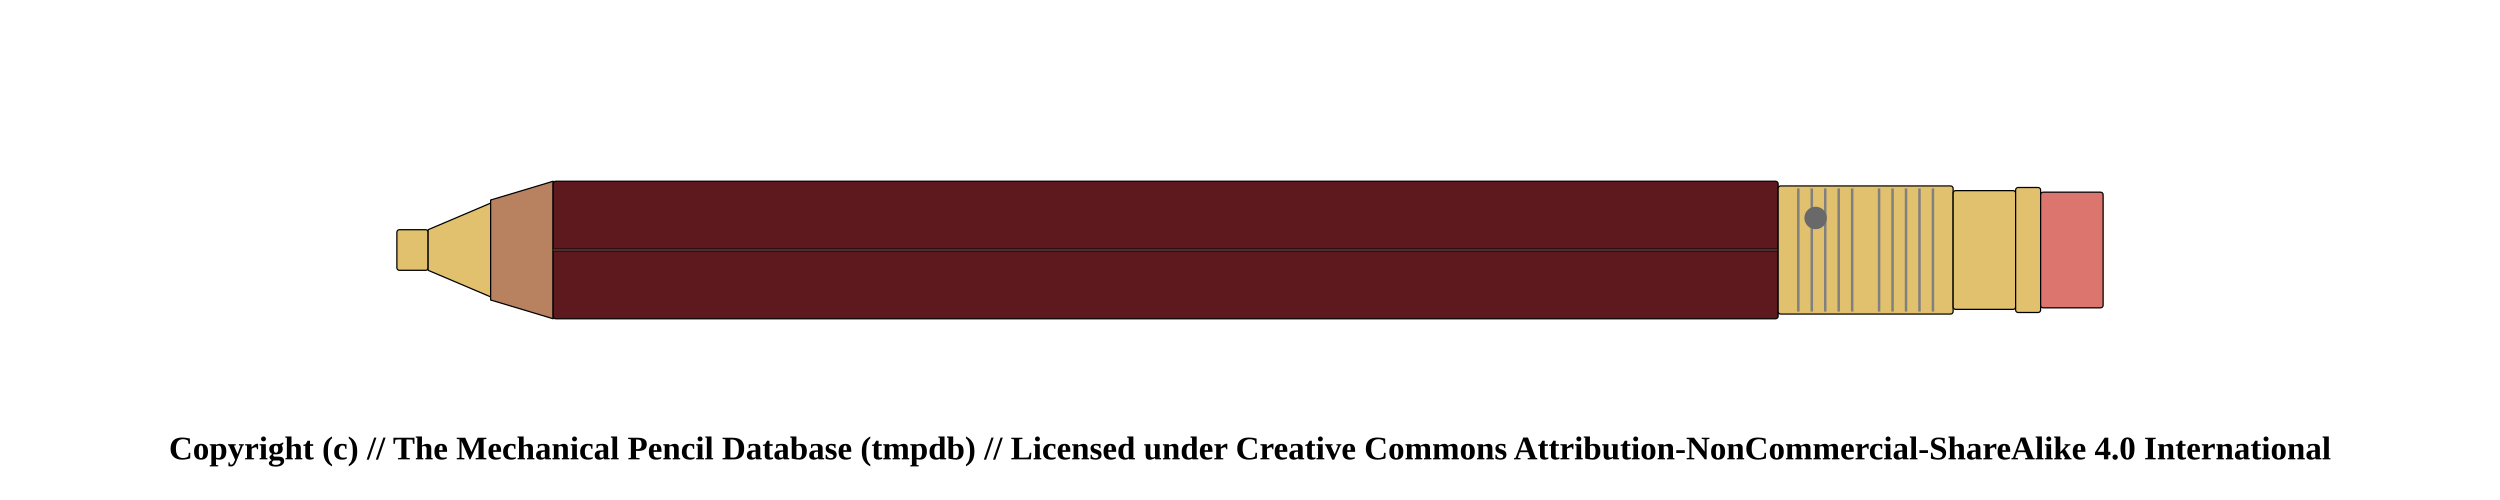
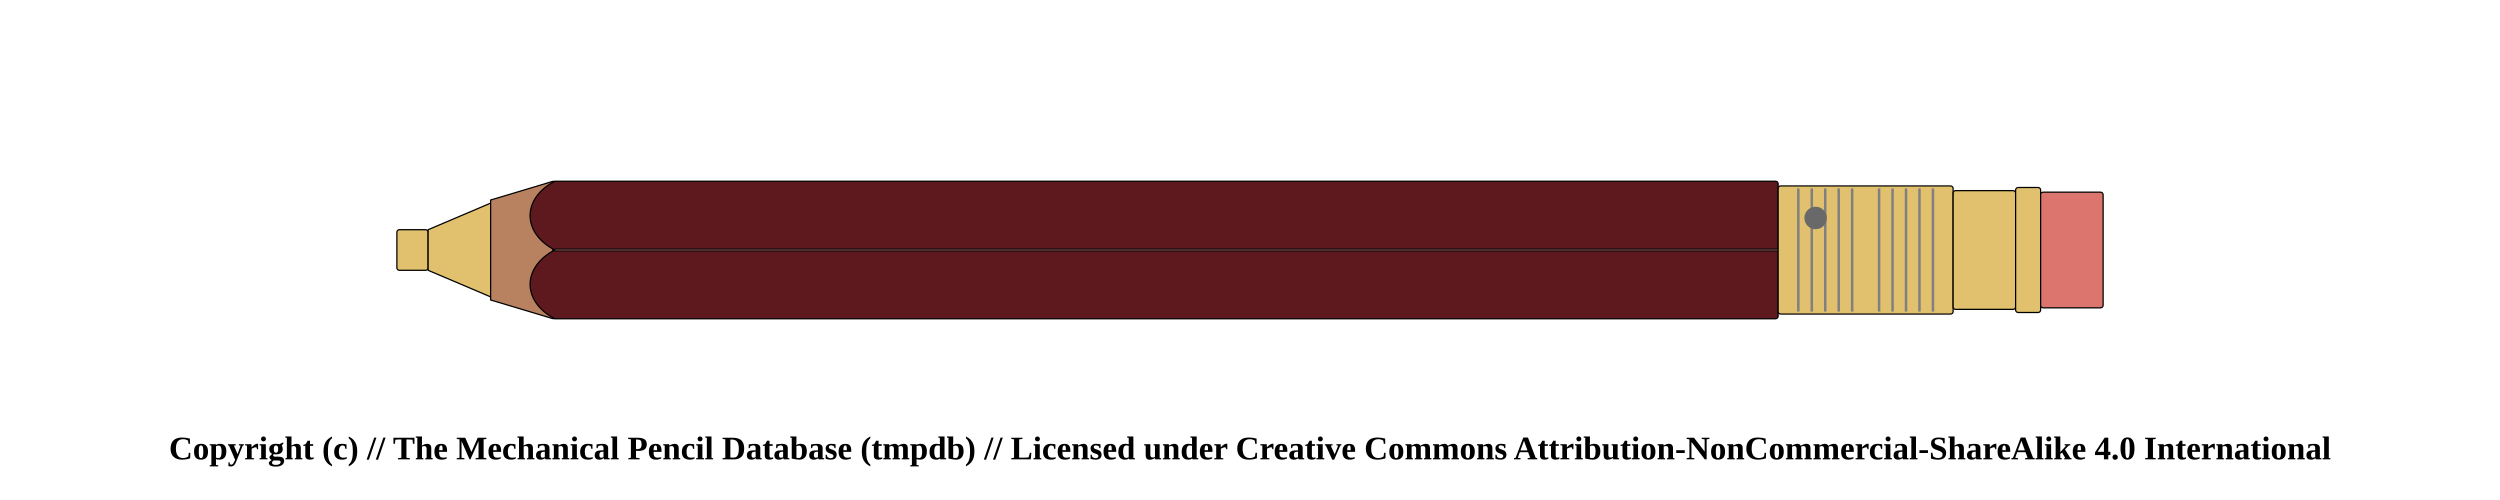
<svg xmlns="http://www.w3.org/2000/svg" width="1000" height="200">
  <pattern id="diagonalHatch" patternUnits="userSpaceOnUse" width="8" height="8">
    <rect width="6" height="6" fill="none" />
    <path stroke="dimgray" stroke-linecap="round" stroke-width="1" d="M 4,4 L 8,8" />
    <path stroke="dimgray" stroke-linecap="round" stroke-width="1" d="M 4,4 L 0,8" />
    <path stroke="gray" stroke-linecap="round" stroke-width="1" d="M 4,4 L 8,0" />
    <path stroke="gray" stroke-linecap="round" stroke-width="1" d="M 4,4 L 0,0" />
  </pattern>
  <rect x="158.75" y="91.875" width="12.5" height="16.25" rx="1" ry="1" stroke-width="0.5" stroke="black" fill="#E1C16E" />
  <path d="M171.25 91.875 L196.25 81.25 L196.25 118.75 L171.25 108.125 Z" stroke-width="0.5" stroke="black" stroke-linejoin="round" fill="#E1C16E" />
  <path d="M196.25 80 L221.25 72.5 L221.25 127.5 L196.25 120 Z" stroke-width="0.5" stroke="black" stroke-linejoin="round" fill="#b88160" />
  <rect x="221.25" y="72.5" width="490" height="55" rx="1" ry="1" stroke-width="0.5" stroke="black" fill="#5d191d" />
  <line x1="221.25" y1="100" x2="711.25" y2="100" stroke-width="1.5" stroke="black" fill="none" stroke-opacity="0.5" />
  <line x1="221.25" y1="100" x2="711.25" y2="100" stroke-width="0.5" stroke="gray" fill="none" stroke-opacity="0.5" />
  <rect x="711.25" y="74.375" width="70" height="51.25" rx="1" ry="1" stroke-width="0.5" stroke="black" fill="#E1C16E" />
  <line x1="719.327" y1="75.375" x2="719.327" y2="124.625" stroke-width="1" stroke="gray" />
  <line x1="724.712" y1="75.375" x2="724.712" y2="124.625" stroke-width="1" stroke="gray" />
  <line x1="730.096" y1="75.375" x2="730.096" y2="124.625" stroke-width="1" stroke="gray" />
  <line x1="735.481" y1="75.375" x2="735.481" y2="124.625" stroke-width="1" stroke="gray" />
  <line x1="740.865" y1="75.375" x2="740.865" y2="124.625" stroke-width="1" stroke="gray" />
  <line x1="751.635" y1="75.375" x2="751.635" y2="124.625" stroke-width="1" stroke="gray" />
  <line x1="757.019" y1="75.375" x2="757.019" y2="124.625" stroke-width="1" stroke="gray" />
  <line x1="762.404" y1="75.375" x2="762.404" y2="124.625" stroke-width="1" stroke="gray" />
  <line x1="767.788" y1="75.375" x2="767.788" y2="124.625" stroke-width="1" stroke="gray" />
  <line x1="773.173" y1="75.375" x2="773.173" y2="124.625" stroke-width="1" stroke="gray" />
  <circle r="4" cx="726.25" cy="87.188" stroke="dimgray" stroke-width="1" fill="dimGray" />
  <rect x="781.25" y="76.25" width="25" height="47.5" rx="1" ry="1" stroke-width="0.5" stroke="black" fill="#E1C16E" />
  <rect x="806.25" y="75" width="10" height="50" rx="1" ry="1" stroke-width="0.5" stroke="black" fill="#E1C16E" />
  <rect x="816.25" y="76.875" width="25" height="46.25" rx="1" ry="1" stroke-width="0.5" stroke="black" fill="#db756d" />
+   <path d="M 221.9 72.5 C 208.75 79.375, 208.75 93.125, 221.9 100" stroke-width="0.5" stroke="black" stroke-linecap="round" fill="#5d191d" />
+   <path d="M 221.9 127.5 C 208.75 120.625, 208.75 106.875, 221.9 100" stroke-width="0.5" stroke="black" stroke-linecap="round" fill="#5d191d" />
  <text x="50%" y="180" font-size="1.1em" font-weight="bold" text-anchor="middle" dominant-baseline="middle">Copyright (c) // The Mechanical Pencil Database (tmpdb) // Licensed under Creative Commons Attribution-NonCommercial-ShareAlike 4.0 International</text>
</svg>
